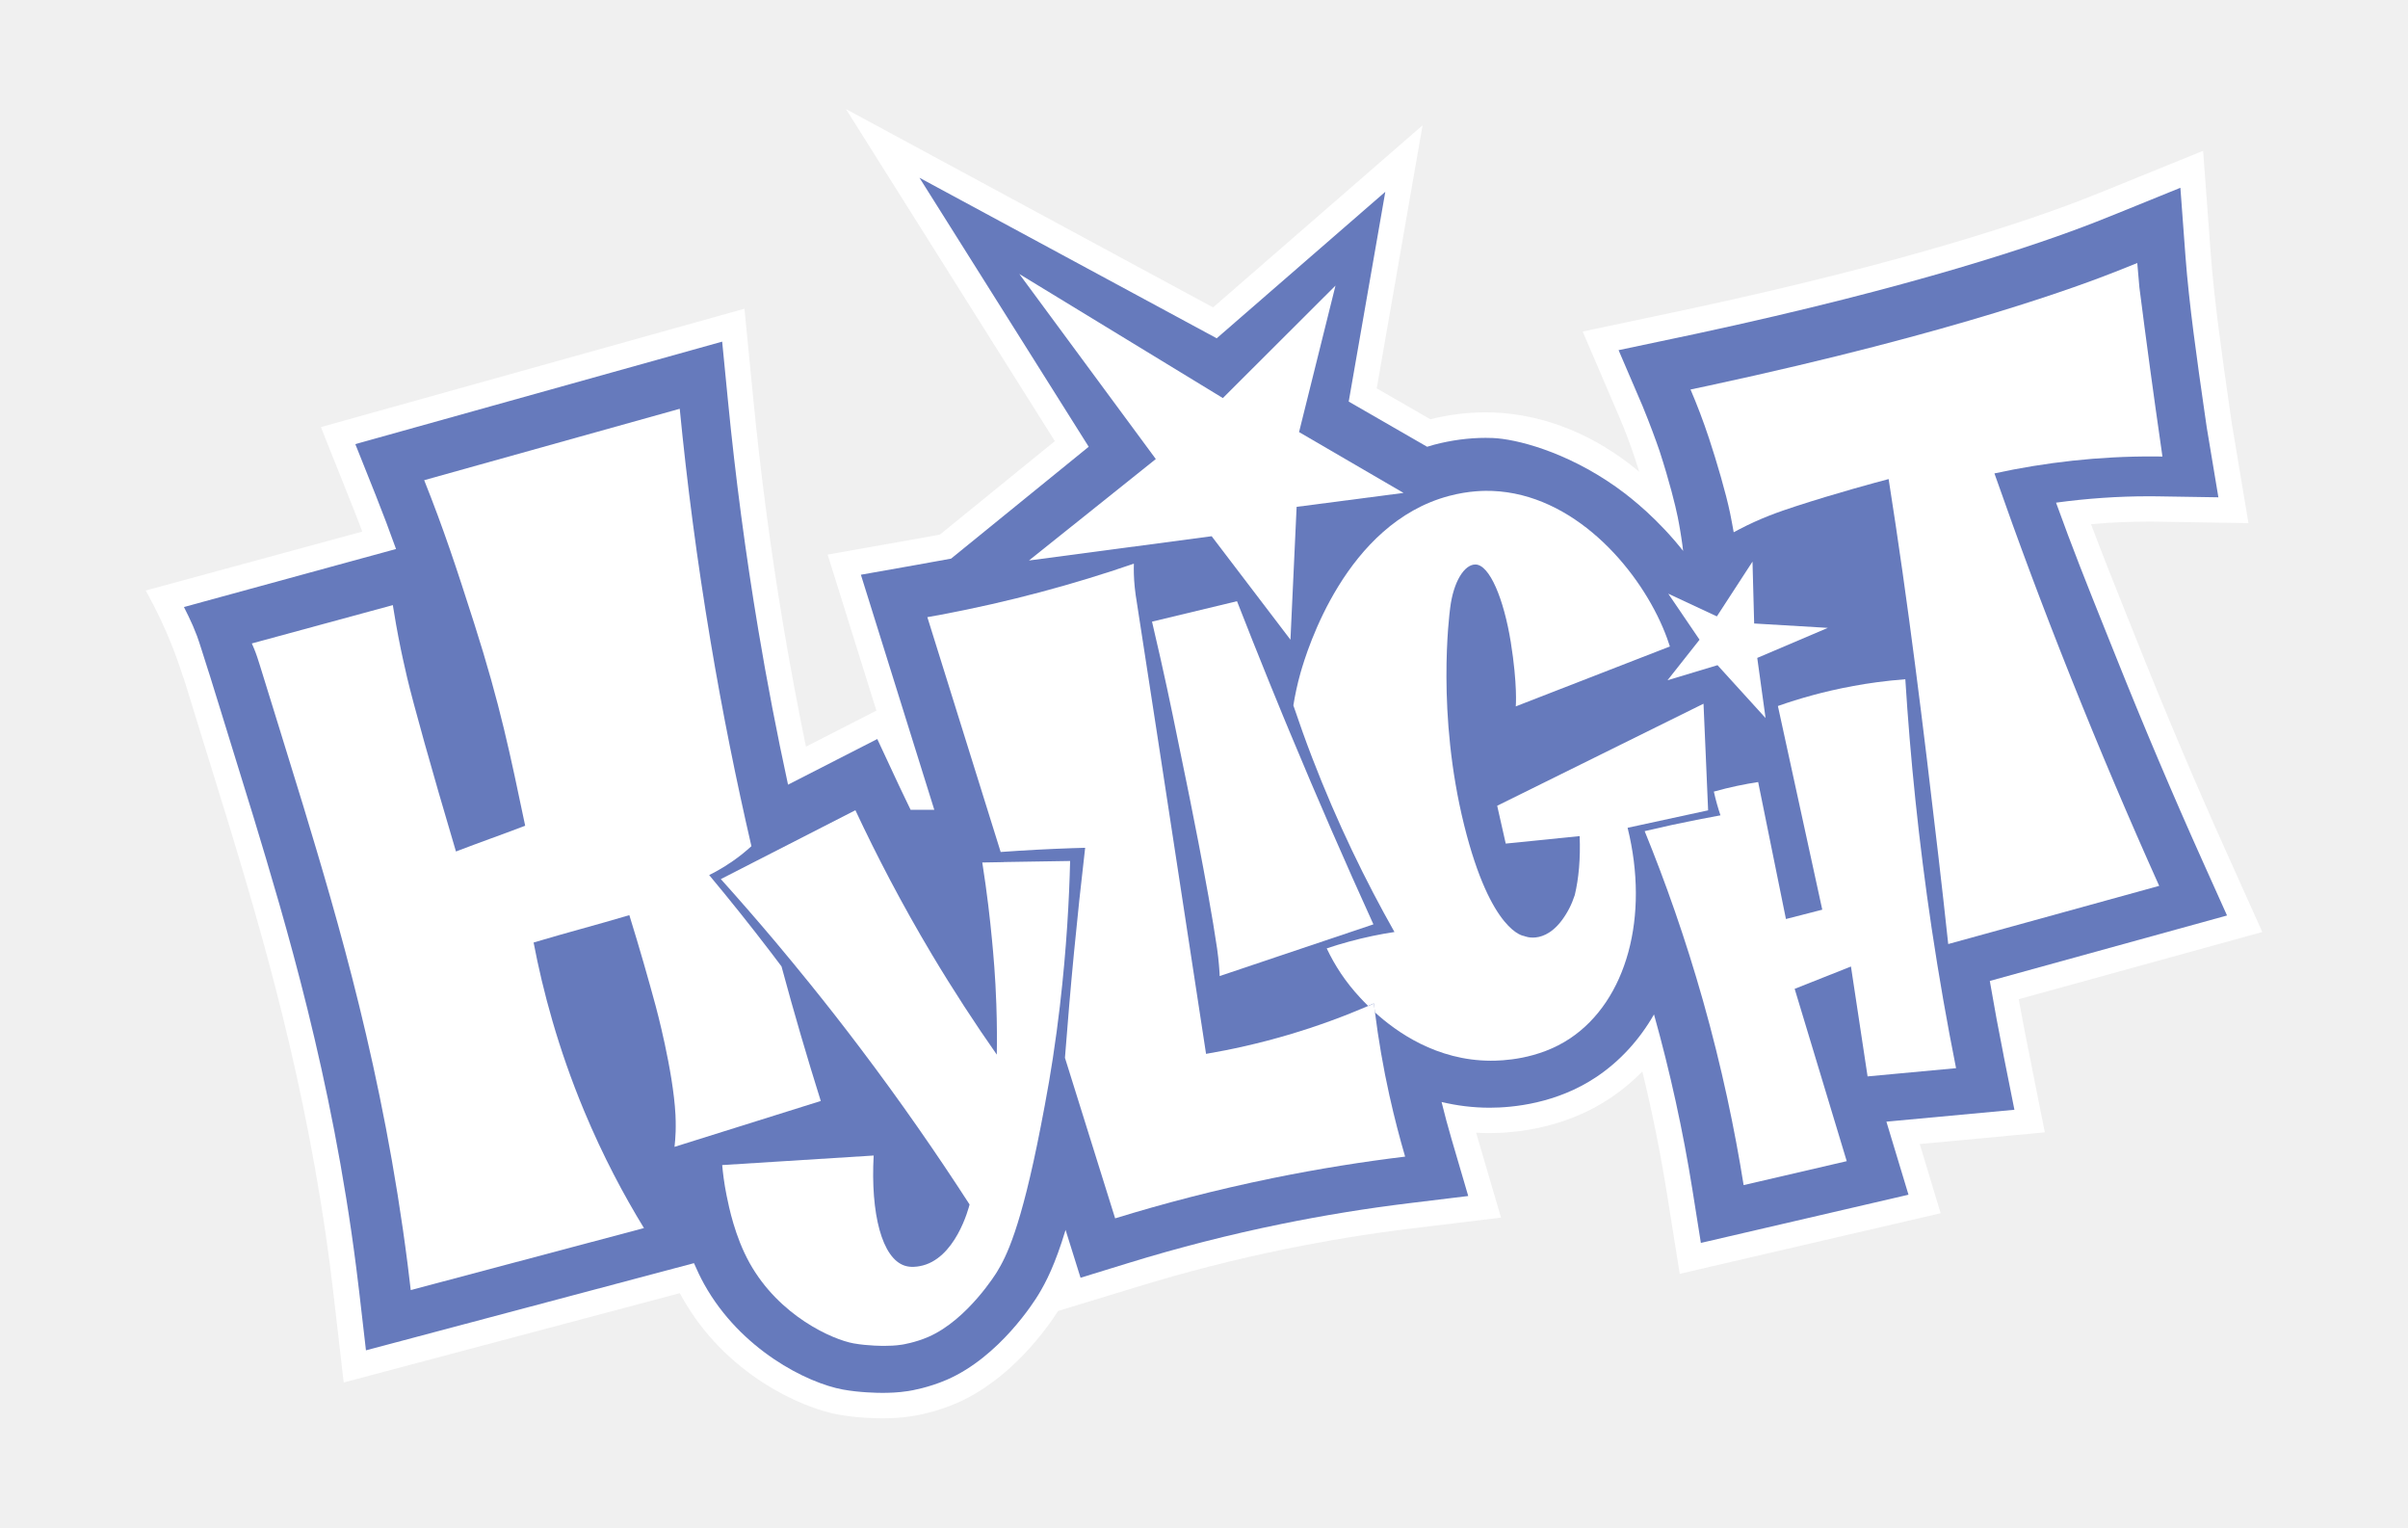
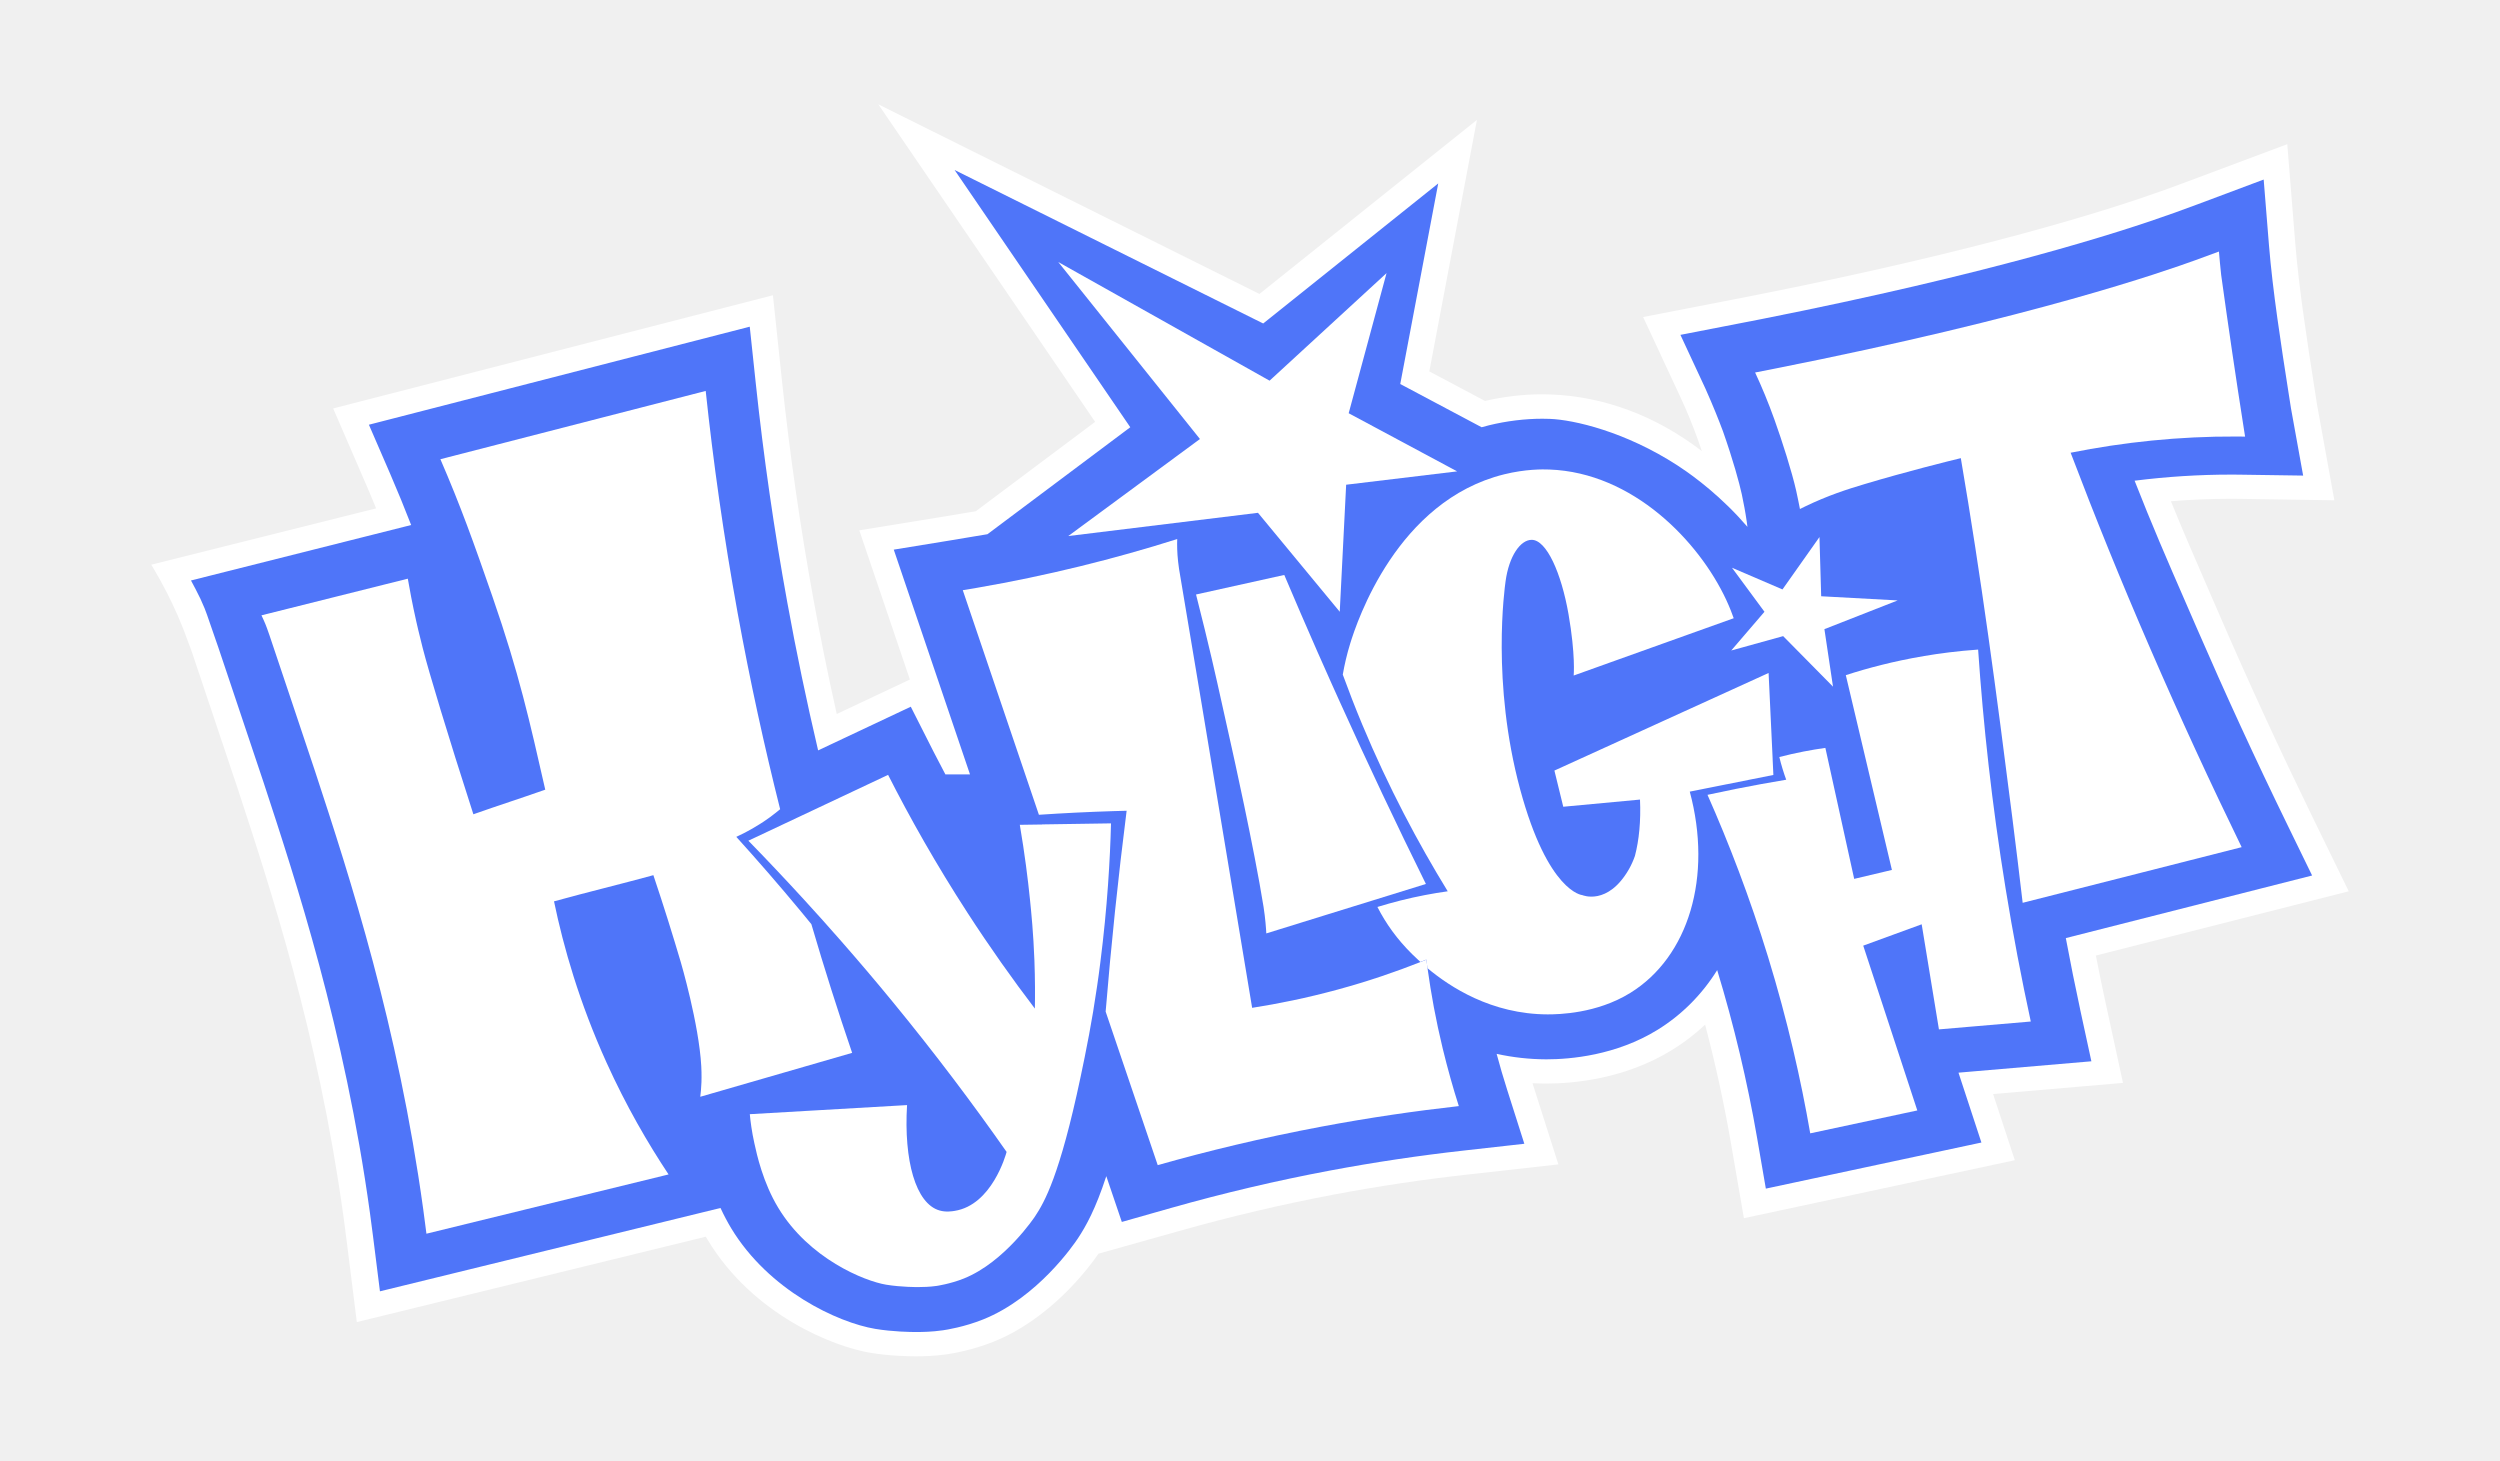
- <svg xmlns="http://www.w3.org/2000/svg" width="100%" height="100%" viewBox="0 0 82 52" fill="none">
-   <path d="M69.075 35.758C68.963 35.201 68.852 34.616 68.745 34.017L77.038 31.73L75.812 29.001C74.781 26.708 73.785 24.36 72.852 22.023C72.739 21.741 72.473 21.075 72.473 21.074C72.017 19.938 71.621 18.95 71.206 17.845C71.86 17.787 72.514 17.758 73.155 17.758H73.261C73.343 17.758 73.425 17.759 73.508 17.761L76.567 17.81L75.999 14.411L75.921 13.866C75.678 12.17 75.403 10.248 75.284 8.657L75.023 5.134L71.739 6.468C71.432 6.592 71.177 6.693 70.999 6.763C69.17 7.478 64.994 8.914 57.585 10.507C57.307 10.567 57.085 10.614 56.965 10.639L53.896 11.287L55.128 14.163C55.333 14.64 55.519 15.132 55.681 15.624C55.727 15.763 55.774 15.911 55.821 16.061C54.321 14.808 52.611 14.112 50.859 14.043C50.787 14.04 50.693 14.038 50.582 14.038C49.968 14.038 49.321 14.12 48.708 14.274L46.882 13.222L48.443 4.267L41.309 10.466L28.808 3.714L35.921 15.018L32.005 18.201L31.819 18.235C31.698 18.256 31.585 18.276 31.508 18.291C31.36 18.318 31.212 18.345 31.065 18.371L28.184 18.881L29.844 24.193L27.445 25.42C27.162 24.047 26.903 22.661 26.675 21.3C26.247 18.747 25.902 16.145 25.65 13.564L25.351 10.511L10.928 14.541L11.986 17.194C12.11 17.503 12.226 17.801 12.337 18.098L4.962 20.104L5.049 20.263C5.343 20.799 5.607 21.359 5.835 21.927C5.971 22.267 6.097 22.616 6.21 22.971C6.227 23.014 6.244 23.059 6.259 23.104C6.275 23.152 6.292 23.204 6.31 23.263L6.687 24.484C7.027 25.581 7.659 27.623 7.8 28.087C8.851 31.562 10.44 36.811 11.262 43.278C11.308 43.638 11.342 43.931 11.363 44.111L11.704 47.067L23.149 44.026C23.169 44.065 23.19 44.102 23.211 44.139C24.706 46.827 27.354 47.944 28.545 48.159C29.177 48.274 29.798 48.286 30.037 48.286H30.073C30.278 48.284 30.621 48.281 31.054 48.214C31.236 48.186 31.884 48.071 32.586 47.765C34.445 46.956 35.684 45.178 36.032 44.631C36.912 44.363 37.793 44.094 38.673 43.826C40.352 43.309 42.075 42.869 43.795 42.518C45.214 42.229 46.661 41.993 48.099 41.819L51.114 41.453L50.266 38.563C50.41 38.571 50.555 38.575 50.699 38.576H50.721C51.594 38.576 53.292 38.42 54.85 37.375C55.234 37.117 55.597 36.816 55.927 36.479C56.263 37.857 56.545 39.256 56.766 40.642L57.2 43.367L66.085 41.304L65.373 38.948L69.633 38.551L69.076 35.757L69.075 35.758Z" fill="white" />
-   <path d="M68.229 35.931C68.068 35.127 67.91 34.275 67.759 33.396L75.837 31.168L75.025 29.361C73.989 27.056 72.989 24.697 72.051 22.349C71.92 22.02 71.794 21.707 71.671 21.402C71.086 19.942 70.575 18.668 70.015 17.113C71.067 16.969 72.126 16.896 73.167 16.896H73.273C73.359 16.896 73.445 16.898 73.53 16.899L75.543 16.931L75.146 14.548L75.066 13.994C74.82 12.284 74.543 10.345 74.422 8.727L74.249 6.393L72.074 7.276C71.762 7.402 71.503 7.505 71.323 7.575C69.469 8.299 65.244 9.754 57.775 11.36C57.494 11.421 57.269 11.468 57.151 11.492L55.118 11.921L55.935 13.825C56.187 14.44 56.379 14.963 56.514 15.356C56.849 16.391 57.05 17.198 57.131 17.597C57.203 17.953 57.254 18.299 57.254 18.299C57.283 18.484 57.303 18.641 57.316 18.756C57.248 18.67 57.148 18.547 57.023 18.401C56.143 17.378 55.285 16.756 55.017 16.567C53.307 15.364 51.618 14.943 50.831 14.912C50.712 14.907 50.589 14.907 50.589 14.907C50.017 14.907 49.412 14.988 48.842 15.139C48.765 15.16 48.685 15.183 48.598 15.21L45.928 13.672L47.174 6.53L41.433 11.517L31.311 6.052L37.074 15.21L32.388 19.018C32.276 19.039 32.12 19.066 31.977 19.093C31.86 19.114 31.75 19.133 31.675 19.147C31.524 19.176 31.374 19.203 31.224 19.229L29.316 19.567L31.816 27.57H31.009C30.868 27.281 30.741 27.016 30.622 26.763L29.874 25.16L26.835 26.714C26.455 24.964 26.115 23.194 25.823 21.447C25.392 18.875 25.044 16.252 24.79 13.652L24.592 11.631L12.1 15.12L12.801 16.877C13.046 17.494 13.267 18.077 13.486 18.691L6.264 20.666L6.418 20.977C6.528 21.202 6.626 21.431 6.711 21.657C6.765 21.807 6.802 21.92 6.888 22.193C6.935 22.343 6.998 22.54 7.086 22.816L7.153 23.024L7.489 24.108C7.841 25.244 8.495 27.358 8.64 27.838C9.7 31.34 11.302 36.632 12.133 43.173C12.18 43.536 12.215 43.833 12.236 44.015L12.462 45.972L23.632 43.004C23.74 43.257 23.856 43.496 23.98 43.721C25.22 45.949 27.487 47.087 28.708 47.308C29.286 47.412 29.878 47.42 30.045 47.42H30.073C30.266 47.418 30.558 47.416 30.931 47.358C31.041 47.341 31.625 47.242 32.246 46.972C34.035 46.194 35.226 44.299 35.356 44.085C35.622 43.649 35.933 43.044 36.286 41.872L36.796 43.501L38.424 43C40.129 42.475 41.88 42.027 43.627 41.672C45.07 41.377 46.542 41.138 48.001 40.961L49.998 40.718L49.434 38.795C49.31 38.373 49.195 37.946 49.09 37.517C49.619 37.644 50.161 37.71 50.707 37.712H50.728C51.502 37.712 53.005 37.576 54.371 36.659C55.161 36.129 55.826 35.404 56.324 34.536C56.873 36.494 57.313 38.504 57.633 40.51L57.92 42.315L64.99 40.674L64.238 38.187L68.597 37.782L68.228 35.931H68.229Z" fill="#667ABC" />
-   <path d="M35.039 19.082L41.261 18.256L43.944 21.779C44.014 20.271 44.084 18.763 44.154 17.256L47.794 16.781L44.237 14.71L45.478 9.723L41.642 13.552L34.711 9.328L39.359 15.628L35.038 19.083L35.039 19.082Z" fill="white" />
-   <path d="M24.15 29.792C24.471 29.633 24.855 29.408 25.254 29.093C25.373 28.998 25.485 28.903 25.588 28.808C25.073 26.58 24.602 24.253 24.196 21.828C23.735 19.081 23.393 16.438 23.147 13.917L14.445 16.348C15.11 18.017 15.537 19.313 16.148 21.224C17.038 24.016 17.369 25.664 17.884 28.112C17.031 28.438 16.38 28.662 15.527 28.989C14.674 26.12 14.071 23.943 13.862 23.061C13.748 22.576 13.655 22.13 13.655 22.13C13.523 21.489 13.433 20.96 13.377 20.601C11.776 21.035 10.176 21.471 8.576 21.906C8.649 22.076 8.653 22.086 8.653 22.086C8.731 22.273 8.784 22.445 8.84 22.622C8.848 22.648 8.852 22.66 8.852 22.66C8.944 22.957 10.124 26.766 10.33 27.446C11.496 31.297 13.051 36.51 13.883 43.058C13.93 43.43 13.966 43.734 13.987 43.921C16.635 43.217 19.281 42.514 21.929 41.81C21.246 40.695 20.536 39.366 19.893 37.824C19.002 35.688 18.483 33.721 18.171 32.088C19.326 31.743 20.276 31.5 21.431 31.156C21.782 32.289 22.079 33.329 22.33 34.257C22.33 34.257 22.925 36.448 23.002 37.955C23.017 38.245 23.008 38.523 23.008 38.523C23.001 38.731 22.985 38.909 22.969 39.045C24.63 38.525 26.29 38.003 27.95 37.483C27.489 36.016 27.041 34.489 26.613 32.902C26.496 32.746 26.38 32.59 26.26 32.435C25.551 31.506 24.845 30.625 24.149 29.791L24.15 29.792Z" fill="white" />
-   <path d="M67.917 16.117C69.647 15.742 71.465 15.53 73.362 15.54C73.454 15.54 73.547 15.541 73.638 15.543C73.626 15.462 73.61 15.35 73.599 15.268C73.334 13.434 73.085 11.605 72.853 9.783C72.826 9.501 72.802 9.224 72.781 8.955C72.46 9.085 72.193 9.191 72.008 9.263C70.994 9.66 66.738 11.29 58.198 13.127C57.914 13.187 57.687 13.236 57.568 13.261C57.786 13.77 58 14.326 58.199 14.929C58.464 15.731 58.772 16.784 58.916 17.474C58.956 17.697 59.005 17.909 59.038 18.121C59.075 18.101 59.135 18.069 59.208 18.03C59.959 17.637 60.586 17.42 61.152 17.236C62.531 16.787 63.912 16.416 64.314 16.31C64.982 20.552 65.485 24.655 66.006 29.13C66.124 30.138 66.236 31.142 66.343 32.14C67.66 31.778 68.977 31.415 70.294 31.051C71.371 30.754 72.45 30.456 73.527 30.159C72.514 27.905 71.509 25.545 70.525 23.08C69.533 20.597 68.726 18.425 67.917 16.118V16.117Z" fill="white" />
-   <path d="M59.735 21.227L59.678 19.12L58.465 20.985L56.81 20.212L57.875 21.779L56.784 23.159L58.487 22.646L60.123 24.446L59.84 22.399L62.243 21.376L59.735 21.227Z" fill="white" />
-   <path d="M64.882 23.125C64.204 23.177 63.608 23.262 63.113 23.354C62.582 23.451 62.117 23.562 61.734 23.666C61.305 23.782 60.907 23.907 60.543 24.036C61.047 26.348 61.551 28.658 62.054 30.97C61.642 31.076 61.23 31.181 60.817 31.288C60.501 29.733 60.186 28.179 59.871 26.625C59.422 26.693 58.913 26.796 58.362 26.95C58.428 27.247 58.506 27.518 58.587 27.758C58.047 27.856 57.494 27.965 56.928 28.087C56.615 28.155 56.308 28.225 56.006 28.296C56.702 30.002 57.389 31.933 57.995 34.076C58.635 36.341 59.073 38.451 59.376 40.347C60.546 40.076 61.717 39.804 62.887 39.532C62.296 37.576 61.706 35.621 61.114 33.665C61.753 33.411 62.392 33.158 63.031 32.905C63.22 34.152 63.409 35.398 63.597 36.646C64.602 36.553 65.606 36.459 66.61 36.366C66.306 34.844 66.027 33.258 65.78 31.61C65.334 28.623 65.049 25.785 64.882 23.123V23.125Z" fill="white" />
-   <path d="M58.142 27.011C58.123 26.56 58.103 26.109 58.084 25.658C58.059 25.091 58.034 24.525 58.01 23.958C55.667 25.116 53.326 26.274 50.984 27.432C51.081 27.862 51.179 28.291 51.275 28.72C52.114 28.635 52.953 28.55 53.792 28.465C53.823 29.227 53.761 29.91 53.626 30.473C53.573 30.634 53.509 30.791 53.432 30.939C52.736 32.258 51.899 31.866 51.899 31.866C51.899 31.866 50.775 31.775 49.859 28.092C48.916 24.296 49.353 20.936 49.382 20.703C49.495 19.788 49.871 19.218 50.24 19.218C50.727 19.218 51.211 20.401 51.447 21.862C51.681 23.324 51.617 24.049 51.617 24.049L52.843 23.572C54.184 23.051 55.524 22.531 56.865 22.009C56.82 21.866 56.74 21.632 56.619 21.351C55.727 19.274 53.562 16.821 50.82 16.714C50.594 16.705 50.037 16.699 49.34 16.885C45.825 17.824 44.511 22.116 44.284 22.917C44.178 23.295 44.1 23.661 44.043 24.015C44.239 24.596 44.449 25.187 44.681 25.791C45.543 28.032 46.514 30.012 47.486 31.73C47.009 31.802 46.489 31.907 45.936 32.058C45.672 32.129 45.421 32.207 45.179 32.288C45.457 32.875 45.822 33.436 46.322 33.971C46.384 34.038 46.473 34.132 46.588 34.245C46.653 34.217 46.72 34.188 46.784 34.161C46.796 34.262 46.808 34.363 46.821 34.466C47.552 35.13 48.917 36.107 50.763 36.112C51.116 36.112 52.368 36.089 53.471 35.349C55.392 34.062 56.175 31.209 55.425 28.182C55.564 28.152 55.703 28.122 55.842 28.092C55.866 28.087 55.891 28.082 55.914 28.076C56.665 27.913 57.415 27.75 58.167 27.588C58.159 27.395 58.15 27.203 58.142 27.01L58.142 27.011Z" fill="white" />
-   <path d="M47.321 37.33C47.097 36.321 46.936 35.364 46.823 34.47C46.81 34.368 46.796 34.266 46.785 34.165C46.721 34.193 46.655 34.221 46.59 34.249C45.793 34.591 44.886 34.931 43.872 35.23C42.862 35.528 41.918 35.735 41.07 35.879C39.725 27.082 38.77 20.848 38.696 20.402C38.689 20.363 38.662 20.204 38.641 19.989C38.608 19.666 38.606 19.393 38.612 19.19C36.547 19.9 34.358 20.492 32.048 20.926C31.891 20.955 31.735 20.984 31.579 21.011C32.412 23.675 33.245 26.341 34.076 29.006C34.875 28.948 35.687 28.904 36.514 28.876C36.661 28.871 36.807 28.867 36.953 28.863C36.816 30.039 36.688 31.235 36.571 32.45C36.455 33.655 36.355 34.841 36.265 36.013C36.834 37.835 37.404 39.658 37.974 41.479C39.594 40.98 41.387 40.508 43.34 40.109C44.929 39.785 46.438 39.548 47.849 39.377C47.661 38.735 47.483 38.051 47.322 37.329L47.321 37.33Z" fill="white" />
-   <path d="M43.94 24.972C43.853 24.763 43.766 24.553 43.679 24.343C43.522 23.962 43.366 23.58 43.21 23.196C42.839 22.281 42.477 21.372 42.124 20.468C41.16 20.7 40.195 20.932 39.23 21.164C39.303 21.477 39.403 21.903 39.517 22.41C39.863 23.95 39.99 24.626 40.403 26.629C40.403 26.629 41.139 30.197 41.445 32.287C41.505 32.697 41.528 33.1 41.528 33.1C41.531 33.162 41.534 33.21 41.534 33.23C42.212 33.002 42.888 32.774 43.566 32.546C44.066 32.378 44.566 32.209 45.066 32.042C45.634 31.851 46.201 31.66 46.769 31.469C45.81 29.361 44.865 27.195 43.94 24.971V24.972Z" fill="white" />
-   <path d="M34.186 29.351C33.952 29.355 33.717 29.36 33.483 29.363C33.472 29.363 33.461 29.363 33.45 29.363C33.613 30.399 33.715 31.297 33.782 32.014C33.828 32.5 33.895 33.224 33.928 34.187C33.952 34.867 33.952 35.452 33.944 35.905C33.211 34.86 32.468 33.723 31.732 32.492C30.709 30.777 29.851 29.127 29.129 27.584C28.181 28.07 27.233 28.555 26.283 29.04C26.091 29.138 25.9 29.236 25.708 29.334C25.32 29.532 24.934 29.73 24.547 29.929C25.15 30.6 25.762 31.302 26.38 32.034C26.782 32.511 27.186 33.002 27.593 33.506C28.152 34.198 28.712 34.914 29.274 35.657C30.668 37.5 31.911 39.294 33.017 41.007C32.989 41.12 32.533 42.892 31.315 43.107C31.225 43.123 31.023 43.157 30.817 43.093C30.031 42.848 29.643 41.309 29.751 39.34C28.032 39.449 26.312 39.557 24.593 39.665C24.616 39.921 24.657 40.278 24.742 40.698C24.825 41.105 25.024 42.095 25.526 42.998C26.534 44.808 28.357 45.608 29.066 45.735C29.563 45.825 30.11 45.82 30.11 45.82C30.286 45.818 30.476 45.816 30.72 45.778C30.72 45.778 31.165 45.71 31.615 45.514C32.959 44.929 33.949 43.304 33.949 43.304C34.259 42.794 34.76 41.855 35.444 38.335C35.528 37.899 35.624 37.403 35.724 36.822C35.81 36.32 35.898 35.755 35.984 35.112C36.021 34.84 36.057 34.555 36.092 34.254C36.323 32.277 36.41 30.589 36.441 29.312C35.688 29.324 34.936 29.336 34.183 29.348L34.186 29.351Z" fill="white" />
+ <svg xmlns="http://www.w3.org/2000/svg" width="89" height="52" viewBox="0 0 89 52" fill="none">
+   <path d="M74.971 35.757C74.85 35.2 74.73 34.616 74.613 34.017L83.615 31.73L82.284 29.001C81.165 26.707 80.084 24.359 79.071 22.022C78.949 21.741 78.659 21.075 78.659 21.074C78.165 19.938 77.734 18.949 77.284 17.844C77.994 17.787 78.704 17.757 79.4 17.757H79.515C79.604 17.757 79.693 17.758 79.783 17.76L83.103 17.81L82.487 14.41L82.403 13.866C82.138 12.169 81.84 10.248 81.711 8.657L81.427 5.133L77.863 6.467C77.53 6.592 77.253 6.693 77.06 6.763C75.075 7.477 70.542 8.914 62.501 10.507C62.199 10.566 61.958 10.614 61.828 10.639L58.496 11.287L59.834 14.163C60.056 14.64 60.258 15.131 60.434 15.623C60.485 15.763 60.535 15.911 60.586 16.06C58.958 14.808 57.103 14.111 55.2 14.043C55.122 14.04 55.021 14.037 54.9 14.037C54.233 14.037 53.531 14.119 52.866 14.274L50.884 13.222L52.579 4.267L44.836 10.465L31.268 3.714L38.987 15.018L34.737 18.201L34.535 18.234C34.404 18.256 34.281 18.276 34.197 18.29C34.036 18.317 33.877 18.345 33.717 18.371L30.591 18.88L32.392 24.192L29.788 25.419C29.481 24.047 29.2 22.661 28.952 21.299C28.488 18.747 28.113 16.144 27.839 13.563L27.516 10.511L11.861 14.541L13.009 17.193C13.144 17.503 13.269 17.801 13.39 18.098L5.385 20.103L5.48 20.262C5.799 20.799 6.086 21.359 6.333 21.927C6.481 22.267 6.617 22.615 6.741 22.97C6.758 23.014 6.777 23.058 6.793 23.104C6.811 23.151 6.829 23.204 6.848 23.262L7.258 24.483C7.627 25.58 8.313 27.623 8.466 28.087C9.606 31.561 11.332 36.81 12.223 43.278C12.273 43.638 12.31 43.931 12.333 44.111L12.703 47.066L25.125 44.026C25.147 44.064 25.169 44.102 25.193 44.139C26.815 46.827 29.689 47.944 30.981 48.159C31.667 48.273 32.342 48.285 32.601 48.285H32.641C32.863 48.283 33.235 48.28 33.705 48.214C33.902 48.185 34.606 48.07 35.368 47.765C37.386 46.956 38.73 45.178 39.108 44.63C40.063 44.362 41.019 44.093 41.974 43.825C43.797 43.309 45.667 42.868 47.533 42.517C49.073 42.228 50.644 41.993 52.206 41.818L55.478 41.452L54.557 38.562C54.714 38.57 54.871 38.574 55.027 38.575H55.05C55.998 38.575 57.841 38.42 59.532 37.374C59.95 37.117 60.343 36.815 60.702 36.479C61.066 37.857 61.372 39.256 61.612 40.641L62.083 43.367L71.727 41.303L70.954 38.947L75.578 38.551L74.972 35.756L74.971 35.757Z" fill="white" />
+   <path d="M74.053 35.931C73.879 35.127 73.707 34.275 73.543 33.396L82.311 31.168L81.43 29.36C80.305 27.056 79.22 24.697 78.201 22.348C78.059 22.02 77.923 21.706 77.79 21.402C77.154 19.942 76.6 18.668 75.992 17.113C77.134 16.969 78.283 16.896 79.413 16.896H79.528C79.622 16.896 79.714 16.898 79.807 16.899L81.992 16.931L81.561 14.548L81.474 13.994C81.207 12.284 80.906 10.345 80.775 8.726L80.587 6.392L78.227 7.276C77.888 7.402 77.607 7.504 77.411 7.575C75.4 8.299 70.814 9.753 62.707 11.36C62.402 11.42 62.157 11.468 62.03 11.492L59.823 11.921L60.709 13.825C60.984 14.44 61.192 14.963 61.338 15.355C61.702 16.39 61.921 17.198 62.008 17.596C62.086 17.953 62.142 18.299 62.142 18.299C62.173 18.484 62.195 18.641 62.209 18.756C62.135 18.67 62.026 18.547 61.891 18.401C60.935 17.378 60.005 16.755 59.713 16.566C57.858 15.364 56.025 14.943 55.171 14.912C55.041 14.907 54.907 14.907 54.907 14.907C54.287 14.907 53.63 14.988 53.012 15.139C52.928 15.159 52.841 15.183 52.746 15.21L49.849 13.671L51.201 6.53L44.97 11.516L33.984 6.052L40.238 15.21L35.153 19.018C35.031 19.039 34.862 19.066 34.707 19.092C34.58 19.114 34.461 19.133 34.379 19.147C34.215 19.175 34.052 19.203 33.889 19.229L31.818 19.567L34.532 27.569H33.656C33.503 27.281 33.365 27.015 33.236 26.763L32.424 25.159L29.125 26.714C28.714 24.963 28.345 23.193 28.028 21.447C27.56 18.875 27.182 16.252 26.906 13.652L26.691 11.63L13.133 15.12L13.894 16.877C14.16 17.493 14.399 18.077 14.637 18.691L6.799 20.665L6.965 20.977C7.085 21.202 7.192 21.43 7.284 21.657C7.343 21.806 7.383 21.92 7.476 22.193C7.527 22.342 7.595 22.539 7.691 22.815L7.764 23.024L8.128 24.108C8.51 25.243 9.22 27.358 9.378 27.838C10.528 31.34 12.267 36.631 13.169 43.172C13.22 43.536 13.257 43.833 13.28 44.014L13.526 45.971L25.65 43.004C25.766 43.256 25.893 43.496 26.027 43.72C27.373 45.949 29.833 47.086 31.159 47.308C31.786 47.412 32.428 47.42 32.61 47.42H32.641C32.85 47.418 33.167 47.416 33.571 47.358C33.691 47.341 34.325 47.242 34.999 46.972C36.94 46.194 38.234 44.298 38.374 44.085C38.663 43.648 39.001 43.044 39.384 41.871L39.937 43.501L41.704 42.999C43.554 42.475 45.455 42.027 47.352 41.671C48.917 41.377 50.515 41.138 52.099 40.961L54.266 40.718L53.654 38.794C53.519 38.373 53.395 37.945 53.28 37.517C53.855 37.644 54.443 37.71 55.035 37.712H55.058C55.898 37.712 57.53 37.575 59.013 36.659C59.87 36.129 60.592 35.404 61.132 34.536C61.728 36.494 62.206 38.503 62.553 40.51L62.864 42.315L70.538 40.674L69.722 38.187L74.453 37.782L74.052 35.931H74.053Z" fill="#4F75F9" />
+   <path d="M38.031 19.083L44.784 18.256L47.695 21.779C47.771 20.271 47.847 18.763 47.923 17.256L51.874 16.781L48.013 14.711L49.361 9.723L45.197 13.552L37.674 9.328L42.718 15.629L38.029 19.084L38.031 19.083Z" fill="white" />
+   <path d="M26.212 29.792C26.56 29.632 26.977 29.408 27.41 29.093C27.539 28.997 27.66 28.902 27.773 28.808C27.213 26.58 26.703 24.253 26.261 21.828C25.761 19.08 25.39 16.438 25.123 13.917L15.678 16.348C16.4 18.017 16.863 19.313 17.526 21.224C18.493 24.016 18.852 25.664 19.411 28.112C18.485 28.438 17.778 28.662 16.852 28.988C15.927 26.12 15.273 23.942 15.046 23.061C14.921 22.576 14.821 22.13 14.821 22.13C14.677 21.489 14.58 20.959 14.518 20.601C12.781 21.035 11.045 21.471 9.308 21.906C9.387 22.075 9.391 22.085 9.391 22.085C9.476 22.273 9.534 22.444 9.595 22.621C9.604 22.648 9.608 22.66 9.608 22.66C9.707 22.957 10.989 26.766 11.212 27.446C12.477 31.297 14.165 36.51 15.068 43.058C15.12 43.43 15.158 43.733 15.181 43.92C18.055 43.217 20.927 42.513 23.801 41.81C23.06 40.695 22.289 39.366 21.591 37.824C20.624 35.688 20.061 33.721 19.723 32.088C20.976 31.743 22.007 31.499 23.26 31.156C23.641 32.289 23.963 33.329 24.237 34.257C24.237 34.257 24.882 36.447 24.965 37.955C24.982 38.245 24.972 38.523 24.972 38.523C24.964 38.731 24.947 38.909 24.93 39.045C26.732 38.525 28.535 38.003 30.336 37.482C29.836 36.016 29.349 34.488 28.885 32.901C28.758 32.746 28.632 32.59 28.502 32.434C27.732 31.505 26.966 30.625 26.211 29.791L26.212 29.792Z" fill="white" />
+   <path d="M73.715 16.117C75.592 15.742 77.565 15.53 79.624 15.54C79.724 15.54 79.826 15.541 79.925 15.543C79.911 15.462 79.894 15.35 79.882 15.268C79.594 13.434 79.325 11.605 79.073 9.783C79.043 9.501 79.016 9.224 78.994 8.955C78.645 9.085 78.356 9.191 78.155 9.263C77.054 9.66 72.435 11.29 63.166 13.127C62.858 13.187 62.611 13.236 62.482 13.261C62.719 13.77 62.951 14.326 63.167 14.929C63.454 15.731 63.789 16.784 63.945 17.474C63.989 17.697 64.042 17.909 64.078 18.121C64.118 18.101 64.183 18.069 64.262 18.03C65.077 17.637 65.757 17.42 66.372 17.236C67.869 16.787 69.368 16.416 69.805 16.31C70.529 20.552 71.075 24.655 71.641 29.13C71.769 30.138 71.89 31.142 72.007 32.14C73.436 31.778 74.866 31.415 76.295 31.051C77.464 30.754 78.634 30.456 79.803 30.159C78.705 27.905 77.614 25.545 76.546 23.08C75.469 20.597 74.593 18.425 73.715 16.118V16.117Z" fill="white" />
+   <path d="M64.834 21.227L64.773 19.119L63.456 20.984L61.659 20.212L62.815 21.779L61.632 23.158L63.48 22.646L65.255 24.445L64.949 22.398L67.557 21.375L64.834 21.227Z" fill="white" />
+   <path d="M70.421 23.125C69.685 23.177 69.038 23.262 68.501 23.354C67.924 23.451 67.42 23.562 67.004 23.666C66.538 23.782 66.107 23.907 65.711 24.036C66.258 26.348 66.806 28.658 67.352 30.97C66.904 31.076 66.457 31.181 66.009 31.288C65.666 29.733 65.324 28.179 64.983 26.625C64.495 26.693 63.942 26.796 63.344 26.95C63.416 27.247 63.501 27.518 63.589 27.758C63.002 27.856 62.402 27.965 61.788 28.087C61.448 28.155 61.115 28.225 60.787 28.296C61.542 30.002 62.288 31.933 62.946 34.076C63.64 36.341 64.116 38.451 64.444 40.347C65.715 40.076 66.985 39.804 68.256 39.532C67.614 37.576 66.973 35.621 66.331 33.665C67.025 33.411 67.718 33.158 68.412 32.905C68.617 34.152 68.822 35.398 69.026 36.646C70.116 36.553 71.206 36.459 72.296 36.366C71.966 34.844 71.663 33.258 71.396 31.61C70.911 28.623 70.602 25.785 70.421 23.123V23.125Z" fill="white" />
+   <path d="M63.106 27.011C63.085 26.56 63.063 26.109 63.042 25.658C63.016 25.091 62.988 24.525 62.962 23.958C60.42 25.116 57.879 26.274 55.337 27.432C55.442 27.862 55.548 28.291 55.652 28.72C56.563 28.635 57.473 28.55 58.384 28.465C58.418 29.228 58.351 29.91 58.203 30.473C58.146 30.635 58.077 30.791 57.993 30.939C57.238 32.258 56.33 31.866 56.33 31.866C56.33 31.866 55.11 31.775 54.115 28.092C53.092 24.296 53.566 20.937 53.597 20.703C53.72 19.788 54.129 19.218 54.528 19.218C55.058 19.218 55.583 20.401 55.839 21.863C56.093 23.324 56.023 24.049 56.023 24.049L57.353 23.572C58.809 23.051 60.264 22.531 61.72 22.009C61.67 21.867 61.583 21.632 61.452 21.351C60.484 19.274 58.134 16.822 55.158 16.715C54.913 16.705 54.308 16.699 53.552 16.885C49.737 17.824 48.31 22.116 48.065 22.917C47.949 23.295 47.864 23.661 47.803 24.016C48.015 24.596 48.243 25.187 48.495 25.791C49.431 28.032 50.485 30.012 51.539 31.73C51.022 31.802 50.457 31.907 49.857 32.058C49.571 32.13 49.299 32.208 49.036 32.288C49.337 32.876 49.734 33.437 50.276 33.971C50.344 34.038 50.441 34.132 50.565 34.245C50.635 34.217 50.708 34.189 50.777 34.161C50.791 34.263 50.804 34.364 50.818 34.467C51.611 35.13 53.093 36.107 55.096 36.112C55.48 36.112 56.838 36.089 58.036 35.349C60.12 34.062 60.97 31.209 60.156 28.182C60.307 28.152 60.458 28.122 60.609 28.092C60.635 28.087 60.662 28.082 60.687 28.076C61.502 27.913 62.316 27.751 63.132 27.588C63.123 27.395 63.114 27.203 63.105 27.01L63.106 27.011Z" fill="white" />
+   <path d="M51.361 37.33C51.117 36.321 50.943 35.364 50.82 34.47C50.806 34.368 50.791 34.266 50.779 34.165C50.71 34.193 50.638 34.221 50.567 34.249C49.702 34.591 48.718 34.931 47.617 35.23C46.521 35.528 45.497 35.735 44.576 35.879C43.117 27.082 42.079 20.848 41.999 20.402C41.991 20.363 41.963 20.204 41.94 19.989C41.904 19.666 41.902 19.393 41.909 19.19C39.667 19.9 37.291 20.492 34.783 20.926C34.614 20.955 34.444 20.984 34.275 21.011C35.179 23.675 36.083 26.341 36.985 29.006C37.852 28.948 38.734 28.904 39.631 28.876C39.791 28.871 39.949 28.867 40.108 28.863C39.959 30.039 39.82 31.235 39.693 32.45C39.567 33.655 39.458 34.841 39.361 36.013C39.979 37.835 40.597 39.658 41.215 41.479C42.974 40.98 44.92 40.508 47.039 40.109C48.764 39.785 50.403 39.548 51.934 39.377C51.729 38.735 51.537 38.051 51.361 37.329L51.361 37.33Z" fill="white" />
+   <path d="M47.691 24.972C47.596 24.763 47.502 24.553 47.408 24.343C47.237 23.962 47.068 23.58 46.898 23.196C46.495 22.281 46.104 21.372 45.72 20.468C44.673 20.7 43.626 20.932 42.579 21.164C42.659 21.477 42.767 21.903 42.89 22.41C43.266 23.95 43.404 24.626 43.852 26.629C43.852 26.629 44.65 30.197 44.983 32.287C45.048 32.697 45.073 33.1 45.073 33.1C45.076 33.162 45.08 33.21 45.08 33.23C45.815 33.002 46.55 32.774 47.285 32.546C47.828 32.378 48.37 32.209 48.913 32.042C49.53 31.851 50.145 31.66 50.762 31.469C49.72 29.361 48.695 27.195 47.691 24.971V24.972Z" fill="white" />
+   <path d="M37.104 29.352C36.85 29.356 36.596 29.36 36.341 29.363C36.329 29.363 36.317 29.363 36.305 29.363C36.482 30.399 36.593 31.298 36.666 32.014C36.716 32.501 36.788 33.224 36.825 34.188C36.85 34.868 36.85 35.452 36.841 35.905C36.046 34.861 35.239 33.724 34.441 32.492C33.33 30.777 32.399 29.128 31.616 27.585C30.587 28.07 29.557 28.555 28.527 29.041C28.319 29.139 28.111 29.237 27.903 29.335C27.482 29.533 27.063 29.731 26.642 29.929C27.297 30.6 27.961 31.303 28.631 32.035C29.069 32.512 29.507 33.002 29.948 33.506C30.555 34.199 31.164 34.914 31.773 35.657C33.286 37.5 34.635 39.294 35.835 41.008C35.805 41.121 35.31 42.893 33.989 43.107C33.891 43.123 33.672 43.158 33.448 43.093C32.595 42.849 32.173 41.309 32.291 39.341C30.425 39.449 28.559 39.557 26.693 39.665C26.717 39.921 26.762 40.279 26.855 40.698C26.944 41.106 27.16 42.095 27.706 42.998C28.799 44.809 30.777 45.608 31.547 45.735C32.086 45.825 32.681 45.82 32.681 45.82C32.871 45.818 33.077 45.816 33.342 45.779C33.342 45.779 33.826 45.71 34.313 45.515C35.772 44.93 36.847 43.304 36.847 43.304C37.184 42.795 37.727 41.856 38.47 38.335C38.561 37.899 38.666 37.403 38.773 36.823C38.867 36.321 38.963 35.755 39.056 35.113C39.096 34.841 39.136 34.556 39.173 34.254C39.424 32.277 39.519 30.589 39.552 29.312C38.735 29.325 37.918 29.337 37.101 29.349L37.104 29.352Z" fill="white" />
</svg>
